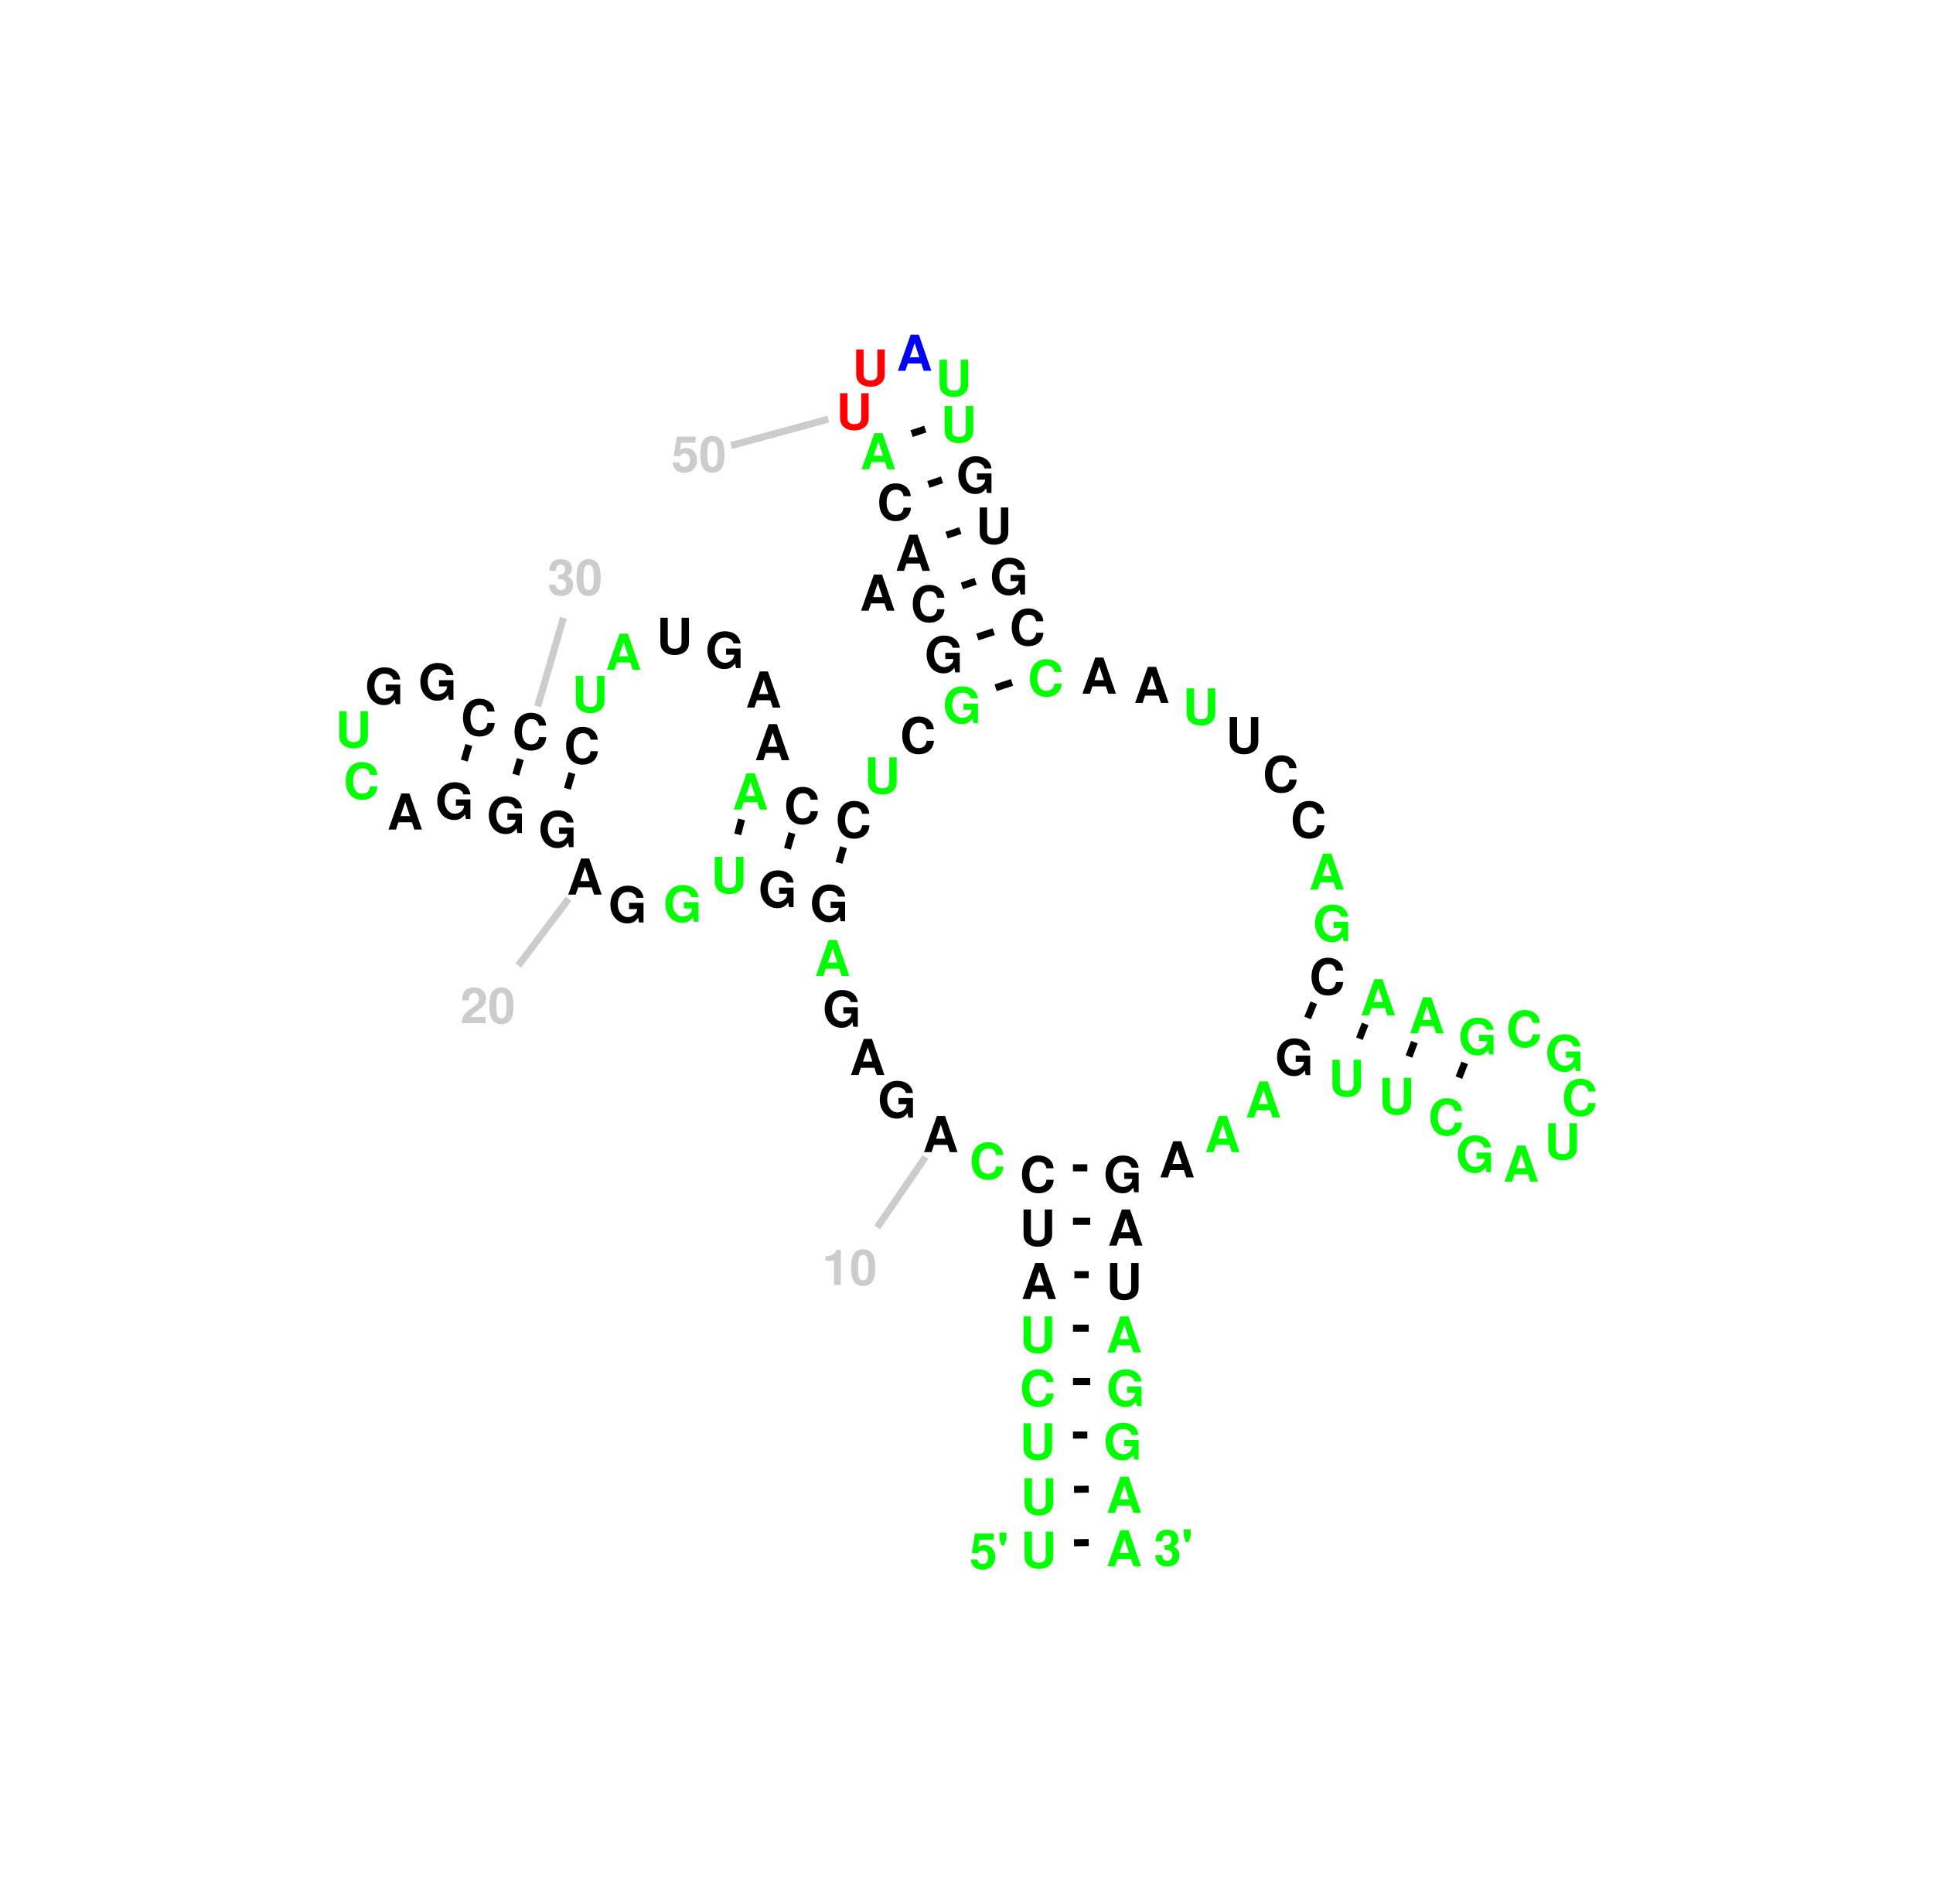
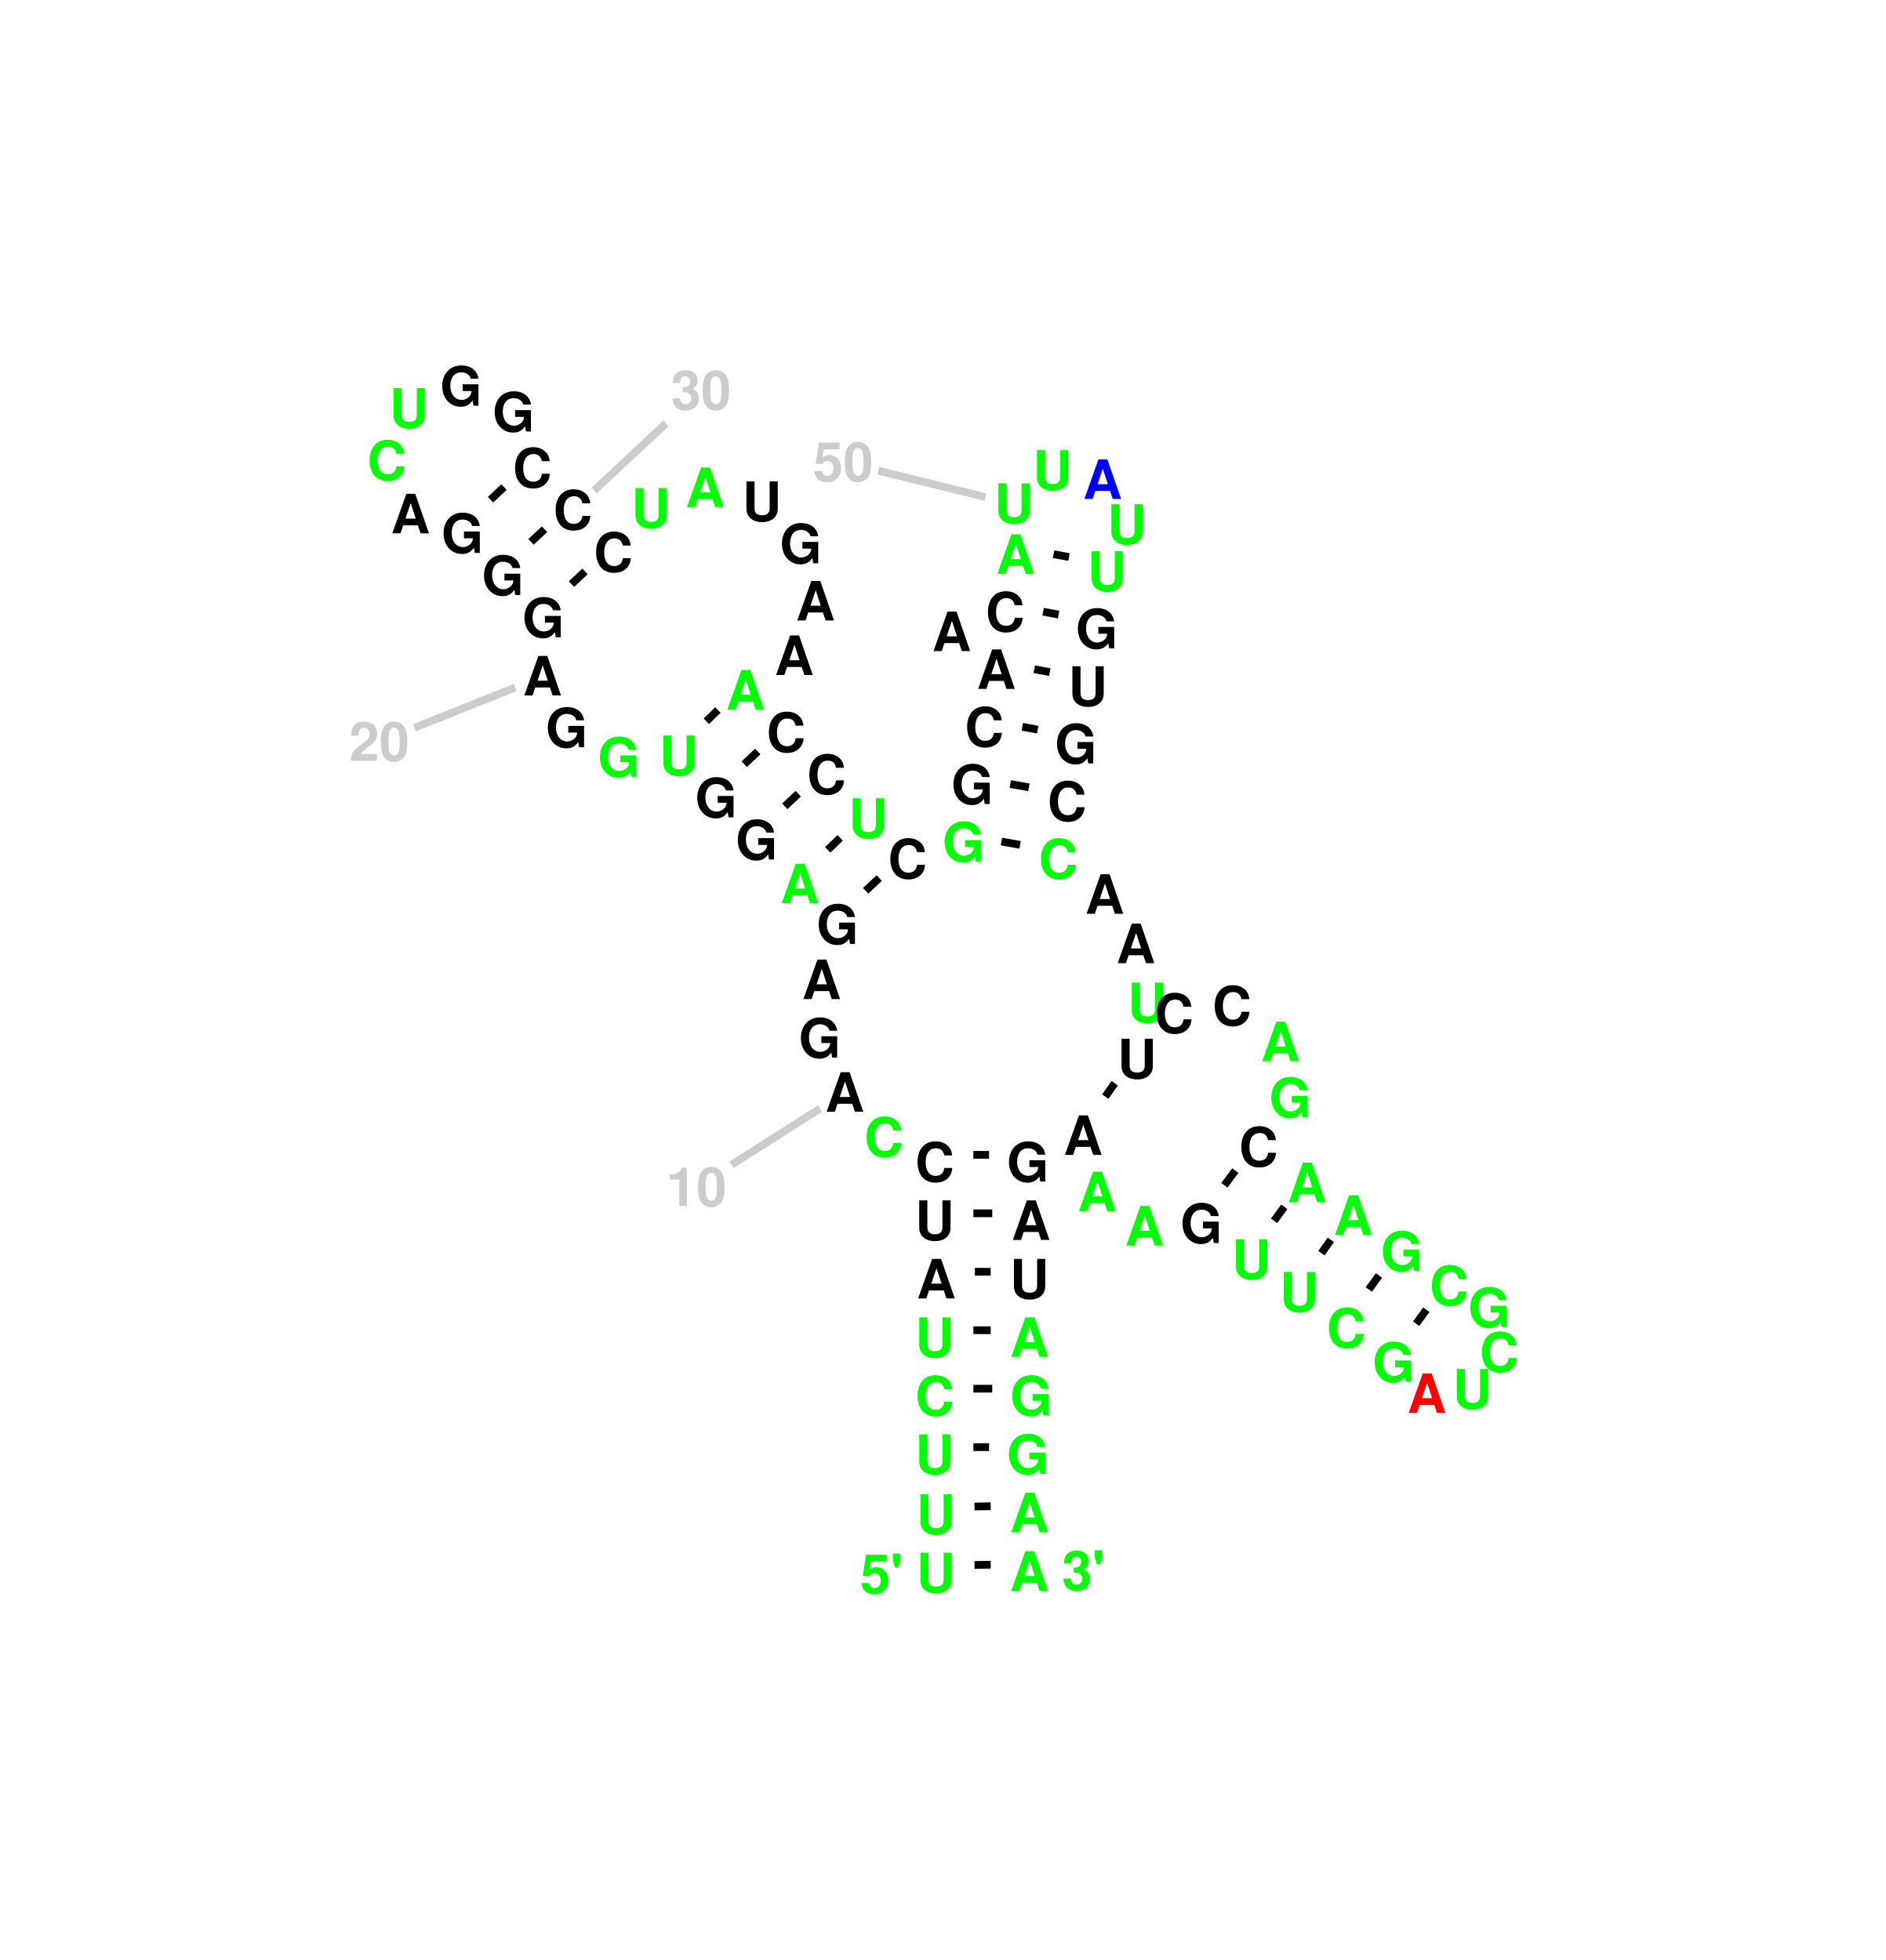
- <svg xmlns="http://www.w3.org/2000/svg" width="273.473" height="269.315" style="font-size: 7px; font-weight: bold; font-family: Helvetica; ">
+ <svg xmlns="http://www.w3.org/2000/svg" width="243.806" height="253.46" style="font-size: 7px; font-weight: bold; font-family: Helvetica; ">
  <g>
    <style type="text/css">


text.red {fill: rgb(255, 0, 0); }
text.green {fill: rgb(0, 255, 0); }
text.blue {fill: rgb(0, 0, 255); }
text.black {fill: rgb(0, 0, 0); }
text.gray {fill: rgb(204, 204, 204); }
text.brown {fill: rgb(211.65, 104.55, 30.6); }
text {fill: rgb(0, 0, 0); text-anchor: middle; dominant-baseline: middle; }
circle.red {stroke: rgb(255, 0, 0); fill: none; }
circle.green {stroke: rgb(0, 255, 0); fill: none; }
circle.blue {stroke: rgb(0, 0, 255); fill: none; }
circle.black {stroke: rgb(0, 0, 0); fill: none; }
circle.gray {stroke: rgb(204, 204, 204); fill: none; }
circle.brown {stroke: rgb(211.65, 104.55, 30.6); fill: none; }
circle {stroke: rgb(0, 0, 0); }
line.red {stroke: rgb(255, 0, 0); }
line.green {stroke: rgb(0, 255, 0); }
line.blue {stroke: rgb(0, 0, 255); }
line.black {stroke: rgb(0, 0, 0); }
line.gray {stroke: rgb(204, 204, 204); }
line.brown {stroke: rgb(211.65, 104.55, 30.6); }
line {stroke: rgb(0, 0, 0); }
text.numbering-label {fill: rgb(204, 204, 204);}
line.numbering-line {stroke: rgb(204, 204, 204);}
.template {visibility:hidden}

</style>
  </g>
  <g>
-     <text x="139.951" y="219.437" class="green">5'</text>
-   </g>
-   <g>
-     <text x="146.95" y="219.315" class="green">U</text>
-   </g>
-   <g>
-     <line x1="151.949" y1="218.228" x2="154.031" y2="218.192" class="black" />
-   </g>
-   <g>
-     <text x="146.95" y="211.755" class="green">U</text>
-   </g>
-   <g>
-     <line x1="151.949" y1="210.668" x2="154.031" y2="210.632" class="black" />
-   </g>
-   <g>
-     <text x="146.8" y="203.985" class="green">U</text>
-   </g>
-   <g>
-     <line x1="151.8" y1="202.985" x2="153.83" y2="202.985" class="black" />
-   </g>
-   <g>
-     <text x="146.8" y="196.425" class="green">C</text>
-   </g>
-   <g>
-     <line x1="151.8" y1="195.425" x2="154.24" y2="195.425" class="black" />
-   </g>
-   <g>
-     <text x="146.8" y="188.865" class="green">U</text>
-   </g>
-   <g>
-     <line x1="151.8" y1="187.865" x2="154.03" y2="187.865" class="black" />
-   </g>
-   <g>
-     <text x="147" y="181.305" class="black">A</text>
-   </g>
-   <g>
-     <line x1="152" y1="180.305" x2="154.03" y2="180.305" class="black" />
-   </g>
-   <g>
-     <text x="146.8" y="173.745" class="black">U</text>
-   </g>
-   <g>
-     <line x1="151.8" y1="172.745" x2="154.24" y2="172.745" class="black" />
-   </g>
-   <g>
-     <text x="146.8" y="166.185" class="black">C</text>
-   </g>
-   <g>
-     <line x1="151.8" y1="165.185" x2="153.83" y2="165.185" class="black" />
-   </g>
-   <g>
-     <text x="139.68" y="164.305" class="green">C</text>
-   </g>
-   <g>
-     <text x="120.208" y="179.311" class="numbering-label sequential">10</text>
-   </g>
-   <g>
-     <line x1="130.926" y1="163.656" x2="124.105" y2="173.619" class="numbering-line sequential" />
-   </g>
-   <g>
-     <text x="133.07" y="160.525" class="black">A</text>
-   </g>
-   <g>
-     <text x="126.9" y="155.625" class="black">G</text>
-   </g>
-   <g>
-     <text x="122.73" y="149.615" class="black">A</text>
-   </g>
-   <g>
-     <text x="119.1" y="142.775" class="black">G</text>
-   </g>
-   <g>
-     <text x="117.76" y="135.615" class="green">A</text>
-   </g>
-   <g>
-     <text x="117.3" y="127.845" class="black">G</text>
-   </g>
-   <g>
-     <line x1="118.695" y1="122.044" x2="119.335" y2="119.837" class="black" />
-   </g>
-   <g>
-     <text x="110.01" y="125.855" class="black">G</text>
-   </g>
-   <g>
-     <line x1="111.405" y1="120.054" x2="112.045" y2="117.847" class="black" />
-   </g>
-   <g>
-     <text x="103.13" y="123.865" class="green">U</text>
-   </g>
-   <g>
-     <line x1="104.369" y1="118.021" x2="104.911" y2="115.9" class="black" />
-   </g>
-   <g>
-     <text x="96.55" y="127.925" class="green">G</text>
-   </g>
-   <g>
-     <text x="88.78" y="128.015" class="black">G</text>
-   </g>
-   <g>
-     <text x="69.03" y="142.279" class="numbering-label sequential">20</text>
-   </g>
-   <g>
-     <line x1="80.447" y1="127.126" x2="73.318" y2="136.587" class="numbering-line sequential" />
-   </g>
-   <g>
-     <text x="82.73" y="124.095" class="black">A</text>
-   </g>
-   <g>
-     <text x="78.88" y="117.365" class="black">G</text>
-   </g>
-   <g>
-     <line x1="80.275" y1="111.564" x2="80.915" y2="109.357" class="black" />
-   </g>
-   <g>
-     <text x="71.58" y="115.375" class="black">G</text>
-   </g>
-   <g>
-     <line x1="72.975" y1="109.574" x2="73.615" y2="107.367" class="black" />
-   </g>
-   <g>
-     <text x="64.29" y="113.385" class="black">G</text>
-   </g>
-   <g>
-     <line x1="65.684" y1="107.584" x2="66.326" y2="105.377" class="black" />
-   </g>
-   <g>
-     <text x="57.3" y="114.895" class="black">A</text>
-   </g>
-   <g>
-     <text x="51.12" y="110.535" class="green">C</text>
-   </g>
-   <g>
-     <text x="50" y="103.255" class="green">U</text>
-   </g>
-   <g>
-     <text x="54.36" y="97.135" class="black">G</text>
-   </g>
-   <g>
-     <text x="61.89" y="96.515" class="black">G</text>
-   </g>
-   <g>
-     <text x="67.72" y="101.575" class="black">C</text>
-   </g>
-   <g>
-     <text x="81.36" y="81.702" class="numbering-label sequential">30</text>
-   </g>
-   <g>
-     <line x1="76.068" y1="99.921" x2="79.707" y2="87.394" class="numbering-line sequential" />
-   </g>
-   <g>
-     <text x="75.01" y="103.565" class="black">C</text>
-   </g>
-   <g>
-     <text x="82.31" y="105.555" class="black">C</text>
-   </g>
-   <g>
-     <text x="83.47" y="98.275" class="green">U</text>
-   </g>
-   <g>
-     <text x="88.2" y="92.295" class="green">A</text>
-   </g>
-   <g>
-     <text x="95.42" y="90.045" class="black">U</text>
-   </g>
-   <g>
-     <text x="102.51" y="92.035" class="black">G</text>
-   </g>
-   <g>
-     <text x="108.01" y="97.635" class="black">A</text>
-   </g>
-   <g>
-     <text x="109.28" y="105.085" class="black">A</text>
-   </g>
-   <g>
-     <text x="106.15" y="112.055" class="green">A</text>
-   </g>
-   <g>
-     <text x="113.44" y="114.045" class="black">C</text>
-   </g>
-   <g>
-     <text x="120.73" y="116.035" class="black">C</text>
-   </g>
-   <g>
-     <text x="124.81" y="109.785" class="green">U</text>
-   </g>
-   <g>
-     <text x="129.86" y="104.085" class="black">C</text>
-   </g>
-   <g>
-     <text x="136.1" y="99.825" class="green">G</text>
-   </g>
-   <g>
-     <line x1="140.856" y1="97.282" x2="143.174" y2="96.529" class="black" />
-   </g>
-   <g>
-     <text x="133.52" y="92.645" class="black">G</text>
-   </g>
-   <g>
-     <line x1="138.276" y1="90.102" x2="140.594" y2="89.349" class="black" />
-   </g>
-   <g>
-     <text x="131.35" y="85.475" class="black">C</text>
-   </g>
-   <g>
-     <line x1="136.088" y1="82.877" x2="138.022" y2="82.224" class="black" />
-   </g>
-   <g>
-     <text x="124.16" y="83.935" class="black">A</text>
-   </g>
-   <g>
-     <text x="129.18" y="78.295" class="black">A</text>
-   </g>
-   <g>
-     <line x1="133.918" y1="75.698" x2="135.862" y2="75.043" class="black" />
-   </g>
-   <g>
-     <text x="126.6" y="71.115" class="black">C</text>
-   </g>
-   <g>
-     <line x1="131.339" y1="68.52" x2="133.271" y2="67.87" class="black" />
-   </g>
-   <g>
-     <text x="124.23" y="63.935" class="green">A</text>
-   </g>
-   <g>
-     <line x1="128.969" y1="61.34" x2="130.901" y2="60.69" class="black" />
-   </g>
-   <g>
-     <text x="98.879" y="64.272" class="numbering-label sequential">50</text>
-   </g>
-   <g>
-     <line x1="117.183" y1="59.282" x2="103.432" y2="63.03" class="numbering-line sequential" />
-   </g>
-   <g>
-     <text x="120.844" y="58.283" class="red">U</text>
-   </g>
-   <g>
-     <text x="123.123" y="52.102" class="red">U</text>
-   </g>
-   <g>
-     <text x="129.367" y="50" class="blue">A</text>
-   </g>
-   <g>
-     <text x="134.92" y="53.546" class="green">U</text>
-   </g>
-   <g>
-     <text x="135.64" y="60.095" class="green">U</text>
-   </g>
-   <g>
-     <text x="138.01" y="67.275" class="black">G</text>
-   </g>
-   <g>
-     <text x="140.6" y="74.445" class="black">U</text>
-   </g>
-   <g>
-     <text x="142.76" y="81.625" class="black">G</text>
-   </g>
-   <g>
-     <text x="145.35" y="88.805" class="black">C</text>
-   </g>
-   <g>
-     <text x="147.93" y="95.985" class="green">C</text>
-   </g>
-   <g>
-     <text x="155.48" y="95.675" class="black">A</text>
-   </g>
-   <g>
-     <text x="162.93" y="96.985" class="black">A</text>
-   </g>
-   <g>
-     <text x="169.88" y="100.035" class="green">U</text>
-   </g>
-   <g>
-     <text x="175.97" y="104.085" class="black">U</text>
-   </g>
-   <g>
-     <text x="181.17" y="109.575" class="black">C</text>
-   </g>
-   <g>
-     <text x="185.1" y="116.035" class="black">C</text>
-   </g>
-   <g>
-     <text x="187.72" y="123.395" class="green">A</text>
-   </g>
-   <g>
-     <text x="188.47" y="130.685" class="green">G</text>
-   </g>
-   <g>
-     <text x="187.76" y="138.215" class="black">C</text>
-   </g>
-   <g>
-     <line x1="185.868" y1="141.844" x2="184.992" y2="143.987" class="black" />
-   </g>
-   <g>
-     <text x="194.96" y="141.175" class="green">A</text>
-   </g>
-   <g>
-     <line x1="193.138" y1="144.832" x2="192.322" y2="146.919" class="black" />
-   </g>
-   <g>
-     <text x="201.85" y="143.725" class="green">A</text>
-   </g>
-   <g>
-     <line x1="200.1" y1="147.409" x2="199.34" y2="149.442" class="black" />
-   </g>
-   <g>
-     <text x="209.04" y="146.685" class="green">G</text>
-   </g>
-   <g>
-     <line x1="207.218" y1="150.342" x2="206.402" y2="152.429" class="black" />
-   </g>
-   <g>
-     <text x="215.61" y="145.609" class="green">C</text>
-   </g>
-   <g>
-     <text x="221.321" y="149.03" class="green">G</text>
-   </g>
-   <g>
-     <text x="223.473" y="155.33" class="green">C</text>
-   </g>
-   <g>
-     <text x="221.047" y="161.53" class="green">U</text>
-   </g>
-   <g>
-     <text x="215.192" y="164.697" class="green">A</text>
-   </g>
-   <g>
-     <text x="208.675" y="163.334" class="green">G</text>
-   </g>
-   <g>
-     <text x="204.58" y="158.085" class="green">C</text>
-   </g>
-   <g>
-     <text x="197.59" y="155.125" class="green">U</text>
-   </g>
-   <g>
-     <text x="190.5" y="152.575" class="green">U</text>
-   </g>
-   <g>
-     <text x="183.1" y="149.615" class="black">G</text>
-   </g>
-   <g>
-     <text x="178.72" y="155.625" class="green">A</text>
-   </g>
-   <g>
-     <text x="172.96" y="160.525" class="green">A</text>
-   </g>
-   <g>
-     <text x="166.51" y="164.095" class="black">A</text>
-   </g>
-   <g>
-     <text x="158.83" y="166.185" class="black">G</text>
-   </g>
-   <g>
-     <text x="159.24" y="173.745" class="black">A</text>
-   </g>
-   <g>
-     <text x="159.03" y="181.305" class="black">U</text>
-   </g>
-   <g>
-     <text x="159.03" y="188.865" class="green">A</text>
-   </g>
-   <g>
-     <text x="159.24" y="196.425" class="green">G</text>
-   </g>
-   <g>
-     <text x="158.83" y="203.985" class="green">G</text>
-   </g>
-   <g>
-     <text x="159.03" y="211.545" class="green">A</text>
-   </g>
-   <g>
-     <text x="159.03" y="219.105" class="green">A</text>
-   </g>
-   <g>
-     <text x="166.029" y="218.984" class="green">3'</text>
+     <text x="113.991" y="203.576" class="green">5'</text>
+   </g>
+   <g>
+     <text x="120.99" y="203.46" class="green">U</text>
+   </g>
+   <g>
+     <line x1="125.989" y1="202.377" x2="128.081" y2="202.343" class="black" />
+   </g>
+   <g>
+     <text x="120.99" y="195.9" class="green">U</text>
+   </g>
+   <g>
+     <line x1="125.989" y1="194.817" x2="128.081" y2="194.783" class="black" />
+   </g>
+   <g>
+     <text x="120.84" y="188.14" class="green">U</text>
+   </g>
+   <g>
+     <line x1="125.84" y1="187.14" x2="127.87" y2="187.14" class="black" />
+   </g>
+   <g>
+     <text x="120.84" y="180.58" class="green">C</text>
+   </g>
+   <g>
+     <line x1="125.84" y1="179.58" x2="128.28" y2="179.58" class="black" />
+   </g>
+   <g>
+     <text x="120.84" y="173.02" class="green">U</text>
+   </g>
+   <g>
+     <line x1="125.84" y1="172.02" x2="128.08" y2="172.02" class="black" />
+   </g>
+   <g>
+     <text x="121.04" y="165.46" class="black">A</text>
+   </g>
+   <g>
+     <line x1="126.04" y1="164.46" x2="128.08" y2="164.46" class="black" />
+   </g>
+   <g>
+     <text x="120.84" y="157.9" class="black">U</text>
+   </g>
+   <g>
+     <line x1="125.84" y1="156.9" x2="128.28" y2="156.9" class="black" />
+   </g>
+   <g>
+     <text x="120.84" y="150.34" class="black">C</text>
+   </g>
+   <g>
+     <line x1="125.84" y1="149.34" x2="127.87" y2="149.34" class="black" />
+   </g>
+   <g>
+     <text x="114.25" y="147.11" class="green">C</text>
+   </g>
+   <g>
+     <text x="90.043" y="153.511" class="numbering-label sequential">10</text>
+   </g>
+   <g>
+     <line x1="106.015" y1="143.352" x2="94.586" y2="150.622" class="numbering-line sequential" />
+   </g>
+   <g>
+     <text x="109.21" y="141.32" class="black">A</text>
+   </g>
+   <g>
+     <text x="105.97" y="134.31" class="black">G</text>
+   </g>
+   <g>
+     <text x="106.21" y="126.75" class="black">A</text>
+   </g>
+   <g>
+     <text x="108.27" y="119.61" class="black">G</text>
+   </g>
+   <g>
+     <line x1="111.919" y1="115.191" x2="113.671" y2="113.549" class="black" />
+   </g>
+   <g>
+     <text x="103.4" y="114.36" class="green">A</text>
+   </g>
+   <g>
+     <line x1="107.008" y1="109.899" x2="108.622" y2="108.351" class="black" />
+   </g>
+   <g>
+     <text x="97.81" y="108.69" class="black">G</text>
+   </g>
+   <g>
+     <line x1="101.459" y1="104.271" x2="103.201" y2="102.639" class="black" />
+   </g>
+   <g>
+     <text x="92.57" y="103.24" class="black">G</text>
+   </g>
+   <g>
+     <line x1="96.221" y1="98.823" x2="97.969" y2="97.187" class="black" />
+   </g>
+   <g>
+     <text x="87.76" y="97.78" class="green">U</text>
+   </g>
+   <g>
+     <line x1="91.326" y1="93.276" x2="92.814" y2="91.814" class="black" />
+   </g>
+   <g>
+     <text x="79.99" y="97.99" class="green">G</text>
+   </g>
+   <g>
+     <text x="73.25" y="94.17" class="black">G</text>
+   </g>
+   <g>
+     <text x="49.041" y="95.931" class="numbering-label sequential">20</text>
+   </g>
+   <g>
+     <line x1="66.615" y1="88.897" x2="53.584" y2="94.112" class="numbering-line sequential" />
+   </g>
+   <g>
+     <text x="70.13" y="87.49" class="black">A</text>
+   </g>
+   <g>
+     <text x="70.23" y="79.95" class="black">G</text>
+   </g>
+   <g>
+     <line x1="73.881" y1="75.533" x2="75.629" y2="73.897" class="black" />
+   </g>
+   <g>
+     <text x="65" y="74.49" class="black">G</text>
+   </g>
+   <g>
+     <line x1="68.651" y1="70.073" x2="70.399" y2="68.437" class="black" />
+   </g>
+   <g>
+     <text x="59.77" y="69.04" class="black">G</text>
+   </g>
+   <g>
+     <line x1="63.419" y1="64.621" x2="65.161" y2="62.989" class="black" />
+   </g>
+   <g>
+     <text x="53.06" y="66.52" class="black">A</text>
+   </g>
+   <g>
+     <text x="50" y="59.61" class="green">C</text>
+   </g>
+   <g>
+     <text x="52.88" y="52.85" class="green">U</text>
+   </g>
+   <g>
+     <text x="59.6" y="50" class="black">G</text>
+   </g>
+   <g>
+     <text x="66.38" y="53.34" class="black">G</text>
+   </g>
+   <g>
+     <text x="68.81" y="60.57" class="black">C</text>
+   </g>
+   <g>
+     <text x="90.635" y="50.498" class="numbering-label sequential">30</text>
+   </g>
+   <g>
+     <line x1="76.814" y1="63.433" x2="86.092" y2="54.75" class="numbering-line sequential" />
+   </g>
+   <g>
+     <text x="74.05" y="66.02" class="black">C</text>
+   </g>
+   <g>
+     <text x="79.28" y="71.48" class="black">C</text>
+   </g>
+   <g>
+     <text x="84.15" y="65.78" class="green">U</text>
+   </g>
+   <g>
+     <text x="91.16" y="63.13" class="green">A</text>
+   </g>
+   <g>
+     <text x="98.5" y="64.92" class="black">U</text>
+   </g>
+   <g>
+     <text x="103.52" y="70.38" class="black">G</text>
+   </g>
+   <g>
+     <text x="105.42" y="77.79" class="black">A</text>
+   </g>
+   <g>
+     <text x="102.68" y="84.84" class="black">A</text>
+   </g>
+   <g>
+     <text x="96.38" y="89.31" class="green">A</text>
+   </g>
+   <g>
+     <text x="101.62" y="94.77" class="black">C</text>
+   </g>
+   <g>
+     <text x="106.85" y="100.22" class="black">C</text>
+   </g>
+   <g>
+     <text x="112.23" y="105.89" class="green">U</text>
+   </g>
+   <g>
+     <text x="117.32" y="111.13" class="black">C</text>
+   </g>
+   <g>
+     <text x="124.55" y="108.95" class="green">G</text>
+   </g>
+   <g>
+     <line x1="129.473" y1="108.826" x2="131.877" y2="109.254" class="black" />
+   </g>
+   <g>
+     <text x="125.69" y="101.51" class="black">G</text>
+   </g>
+   <g>
+     <line x1="130.613" y1="101.386" x2="133.017" y2="101.814" class="black" />
+   </g>
+   <g>
+     <text x="127.25" y="94.08" class="black">C</text>
+   </g>
+   <g>
+     <line x1="132.167" y1="93.986" x2="134.163" y2="94.354" class="black" />
+   </g>
+   <g>
+     <text x="128.8" y="86.64" class="black">A</text>
+   </g>
+   <g>
+     <line x1="133.717" y1="86.545" x2="135.723" y2="86.915" class="black" />
+   </g>
+   <g>
+     <text x="123.03" y="81.75" class="black">A</text>
+   </g>
+   <g>
+     <text x="129.94" y="79.2" class="black">C</text>
+   </g>
+   <g>
+     <line x1="134.857" y1="79.105" x2="136.863" y2="79.475" class="black" />
+   </g>
+   <g>
+     <text x="131.29" y="71.76" class="green">A</text>
+   </g>
+   <g>
+     <line x1="136.207" y1="71.666" x2="138.203" y2="72.034" class="black" />
+   </g>
+   <g>
+     <text x="109.01" y="59.763" class="numbering-label sequential">50</text>
+   </g>
+   <g>
+     <line x1="127.394" y1="64.275" x2="113.553" y2="60.878" class="numbering-line sequential" />
+   </g>
+   <g>
+     <text x="131.071" y="65.177" class="green">U</text>
+   </g>
+   <g>
+     <text x="136.062" y="60.88" class="green">U</text>
+   </g>
+   <g>
+     <text x="142.54" y="62.073" class="blue">A</text>
+   </g>
+   <g>
+     <text x="145.671" y="67.868" class="green">U</text>
+   </g>
+   <g>
+     <text x="143.12" y="73.94" class="green">U</text>
+   </g>
+   <g>
+     <text x="141.78" y="81.38" class="black">G</text>
+   </g>
+   <g>
+     <text x="140.64" y="88.82" class="black">U</text>
+   </g>
+   <g>
+     <text x="139.08" y="96.26" class="black">G</text>
+   </g>
+   <g>
+     <text x="137.94" y="103.69" class="black">C</text>
+   </g>
+   <g>
+     <text x="136.8" y="111.13" class="green">C</text>
+   </g>
+   <g>
+     <text x="142.82" y="115.72" class="black">A</text>
+   </g>
+   <g>
+     <text x="146.84" y="122.11" class="black">A</text>
+   </g>
+   <g>
+     <text x="148.31" y="129.73" class="green">U</text>
+   </g>
+   <g>
+     <text x="146.99" y="136.99" class="black">U</text>
+   </g>
+   <g>
+     <line x1="144.114" y1="140.08" x2="142.896" y2="141.81" class="black" />
+   </g>
+   <g>
+     <text x="151.77" y="131.12" class="black">C</text>
+   </g>
+   <g>
+     <text x="159.26" y="130.14" class="black">C</text>
+   </g>
+   <g>
+     <text x="165.53" y="134.79" class="green">A</text>
+   </g>
+   <g>
+     <text x="166.78" y="142.01" class="green">G</text>
+   </g>
+   <g>
+     <text x="162.7" y="148.37" class="black">C</text>
+   </g>
+   <g>
+     <line x1="159.708" y1="151.376" x2="158.292" y2="153.274" class="black" />
+   </g>
+   <g>
+     <text x="168.97" y="153.01" class="green">A</text>
+   </g>
+   <g>
+     <line x1="166.036" y1="156.059" x2="164.724" y2="157.871" class="black" />
+   </g>
+   <g>
+     <text x="174.94" y="157.24" class="green">A</text>
+   </g>
+   <g>
+     <line x1="172.061" y1="160.328" x2="170.839" y2="162.062" class="black" />
+   </g>
+   <g>
+     <text x="181.21" y="161.89" class="green">G</text>
+   </g>
+   <g>
+     <line x1="178.276" y1="164.939" x2="176.964" y2="166.751" class="black" />
+   </g>
+   <g>
+     <text x="187.33" y="166.32" class="green">C</text>
+   </g>
+   <g>
+     <line x1="184.396" y1="169.369" x2="183.084" y2="171.181" class="black" />
+   </g>
+   <g>
+     <text x="192.51" y="169.158" class="green">G</text>
+   </g>
+   <g>
+     <text x="193.806" y="174.921" class="green">C</text>
+   </g>
+   <g>
+     <text x="190.341" y="179.704" class="green">U</text>
+   </g>
+   <g>
+     <text x="184.461" y="180.268" class="red">A</text>
+   </g>
+   <g>
+     <text x="180.15" y="176.23" class="green">G</text>
+   </g>
+   <g>
+     <text x="174.03" y="171.8" class="green">C</text>
+   </g>
+   <g>
+     <text x="167.96" y="167.15" class="green">U</text>
+   </g>
+   <g>
+     <text x="161.79" y="162.92" class="green">U</text>
+   </g>
+   <g>
+     <text x="155.3" y="158.28" class="black">G</text>
+   </g>
+   <g>
+     <text x="147.96" y="158.62" class="green">A</text>
+   </g>
+   <g>
+     <text x="141.84" y="154.18" class="green">A</text>
+   </g>
+   <g>
+     <text x="140.02" y="146.9" class="black">A</text>
+   </g>
+   <g>
+     <text x="132.87" y="150.34" class="black">G</text>
+   </g>
+   <g>
+     <text x="133.28" y="157.9" class="black">A</text>
+   </g>
+   <g>
+     <text x="133.08" y="165.46" class="black">U</text>
+   </g>
+   <g>
+     <text x="133.08" y="173.02" class="green">A</text>
+   </g>
+   <g>
+     <text x="133.28" y="180.58" class="green">G</text>
+   </g>
+   <g>
+     <text x="132.87" y="188.14" class="green">G</text>
+   </g>
+   <g>
+     <text x="133.08" y="195.7" class="green">A</text>
+   </g>
+   <g>
+     <text x="133.08" y="203.26" class="green">A</text>
+   </g>
+   <g>
+     <text x="140.079" y="203.144" class="green">3'</text>
  </g>
</svg>
